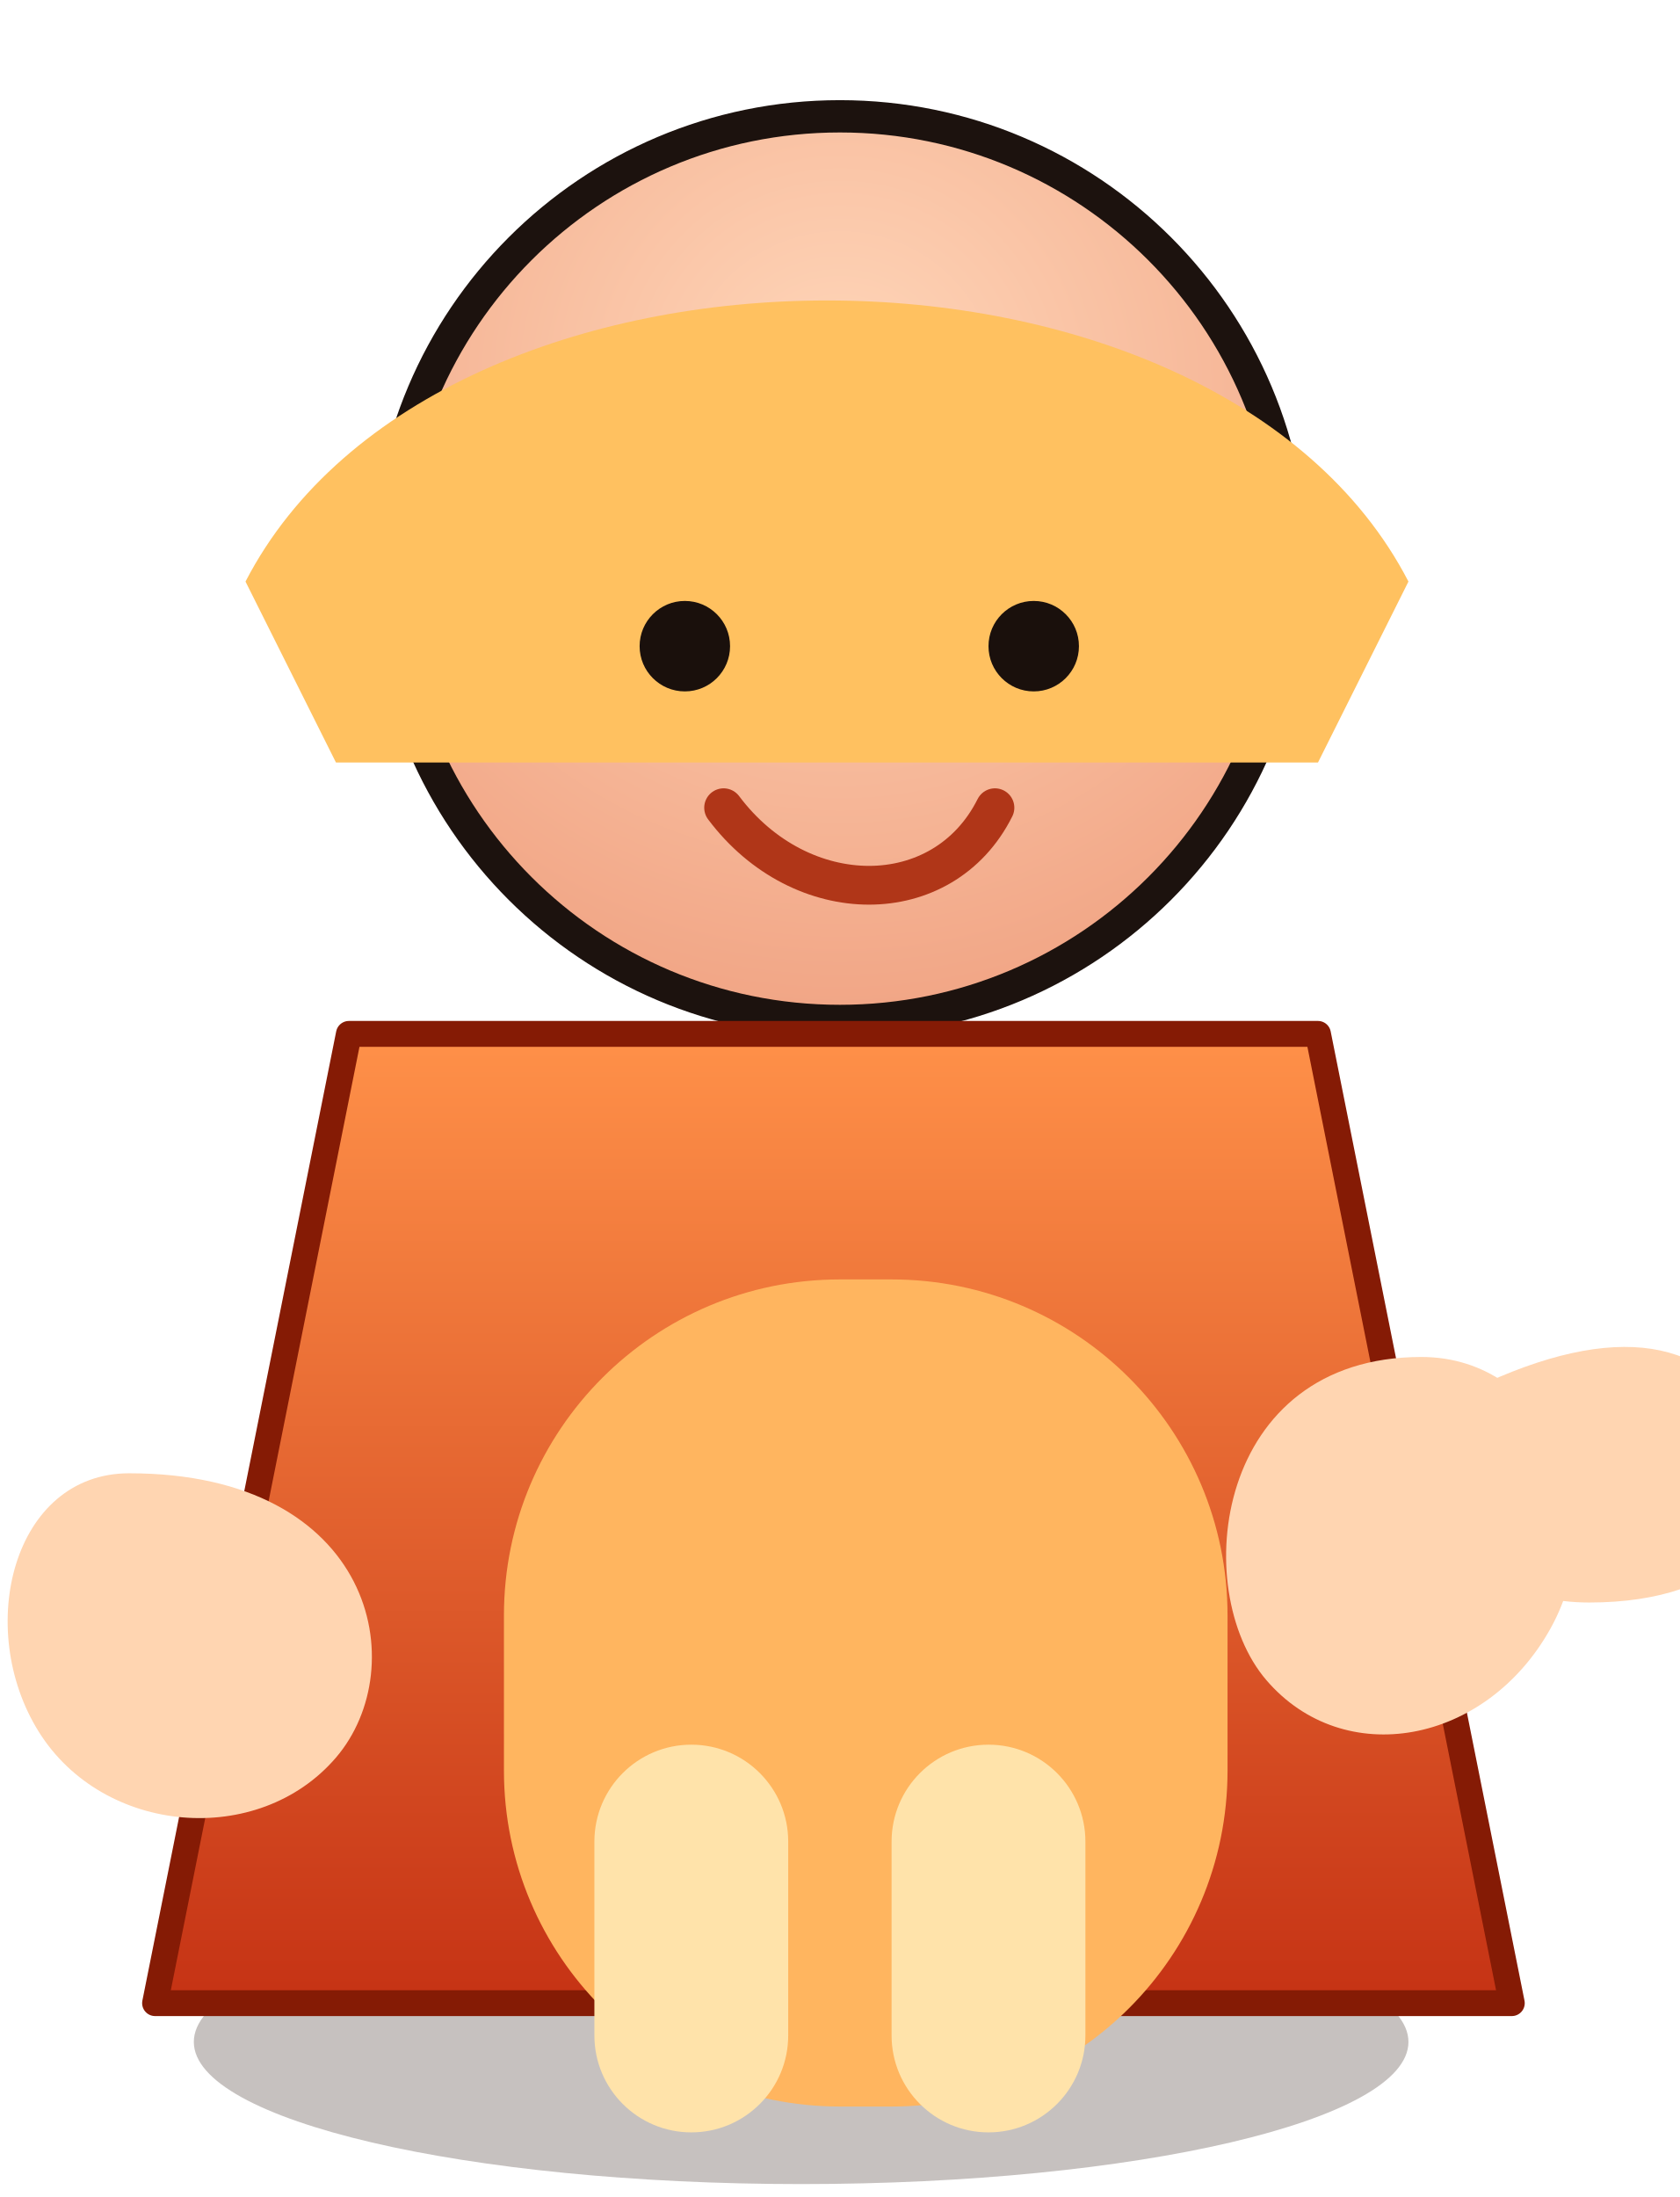
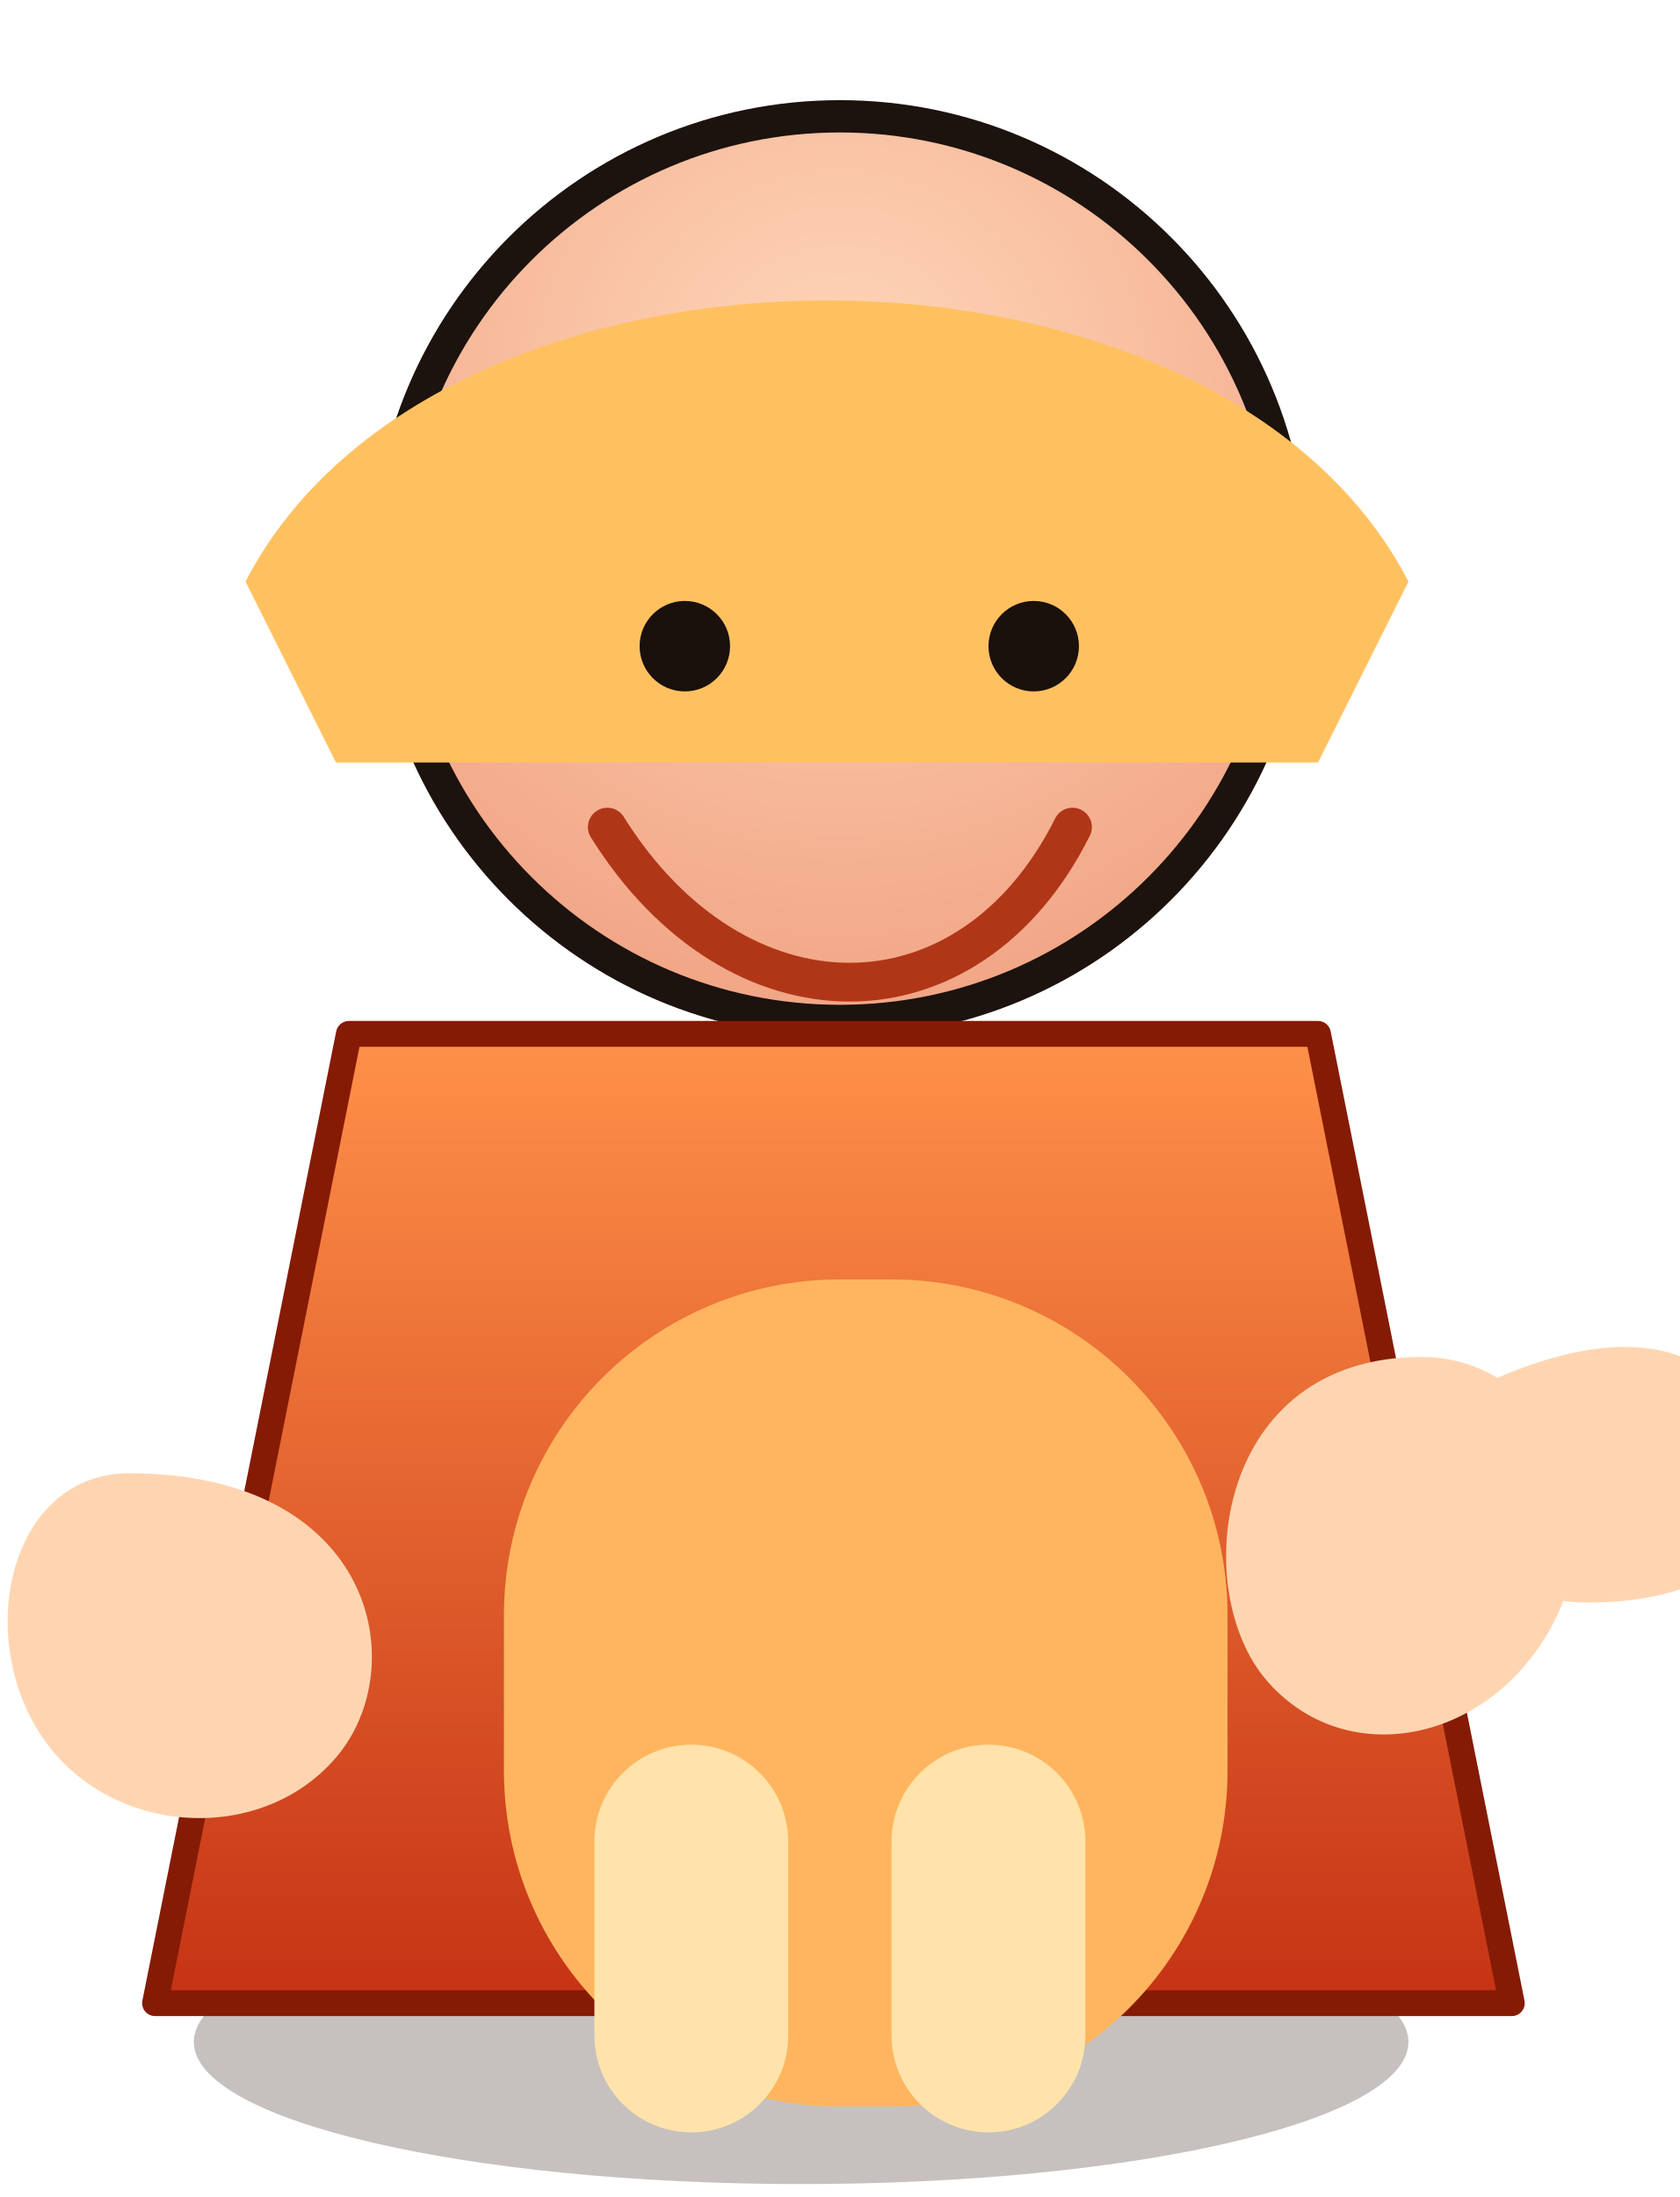
<svg xmlns="http://www.w3.org/2000/svg" width="260" height="340" viewBox="0 0 260 340">
  <defs>
    <linearGradient id="sunny-t-dress" x1="0%" y1="0%" x2="0%" y2="100%">
      <stop offset="0%" stop-color="#ff9149" />
      <stop offset="100%" stop-color="#c53214" />
    </linearGradient>
    <radialGradient id="sunny-t-skin" cx="50%" cy="30%" r="70%">
      <stop offset="0%" stop-color="#ffd7ba" />
      <stop offset="100%" stop-color="#f1a585" />
    </radialGradient>
  </defs>
  <rect width="260" height="340" fill="none" />
  <ellipse cx="124" cy="316" rx="94" ry="22" fill="#1a0701" opacity="0.25" />
  <circle cx="130" cy="88" r="70" fill="url(#sunny-t-skin)" stroke="#1c120e" stroke-width="5" />
  <path d="M38 90c30-58 150-58 180 0l-14 28H52z" fill="#ffc160" />
  <circle cx="106" cy="100" r="7" fill="#1a100c" />
  <circle cx="160" cy="100" r="7" fill="#1a100c" />
-   <path d="M112 125c12 16 34 16 42 0" stroke="#b03618" stroke-width="6" fill="none" stroke-linecap="round" />
+   <path d="M94 128c20 32 56 32 72 0" stroke="#b03618" stroke-width="6" fill="none" stroke-linecap="round" />
  <path d="M54 160h150l30 150H24z" fill="url(#sunny-t-dress)" stroke="#851b05" stroke-width="4" stroke-linejoin="round" />
  <rect x="78" y="198" width="112" height="128" rx="52" fill="#ffb55f" />
  <path d="M20 228c-18 0-24 24-14 40s34 18 46 4 6-44-32-44z" fill="#ffd5b1" />
  <path d="M220 210c20 0 30 24 20 42s-32 22-44 8-8-50 24-50z" fill="#ffd5b1" />
  <rect x="92" y="270" width="30" height="60" rx="15" fill="#ffe3aa" />
  <rect x="138" y="270" width="30" height="60" rx="15" fill="#ffe3aa" />
  <path d="M36 236c-18-8-32-2-34 12s10 24 32 22 24-28 2-34z" fill="#ffd5b1" />
  <path d="M230 214c22-10 36-6 42 8s-4 26-26 26-32-20-16-34z" fill="#ffd5b1" />
</svg>
